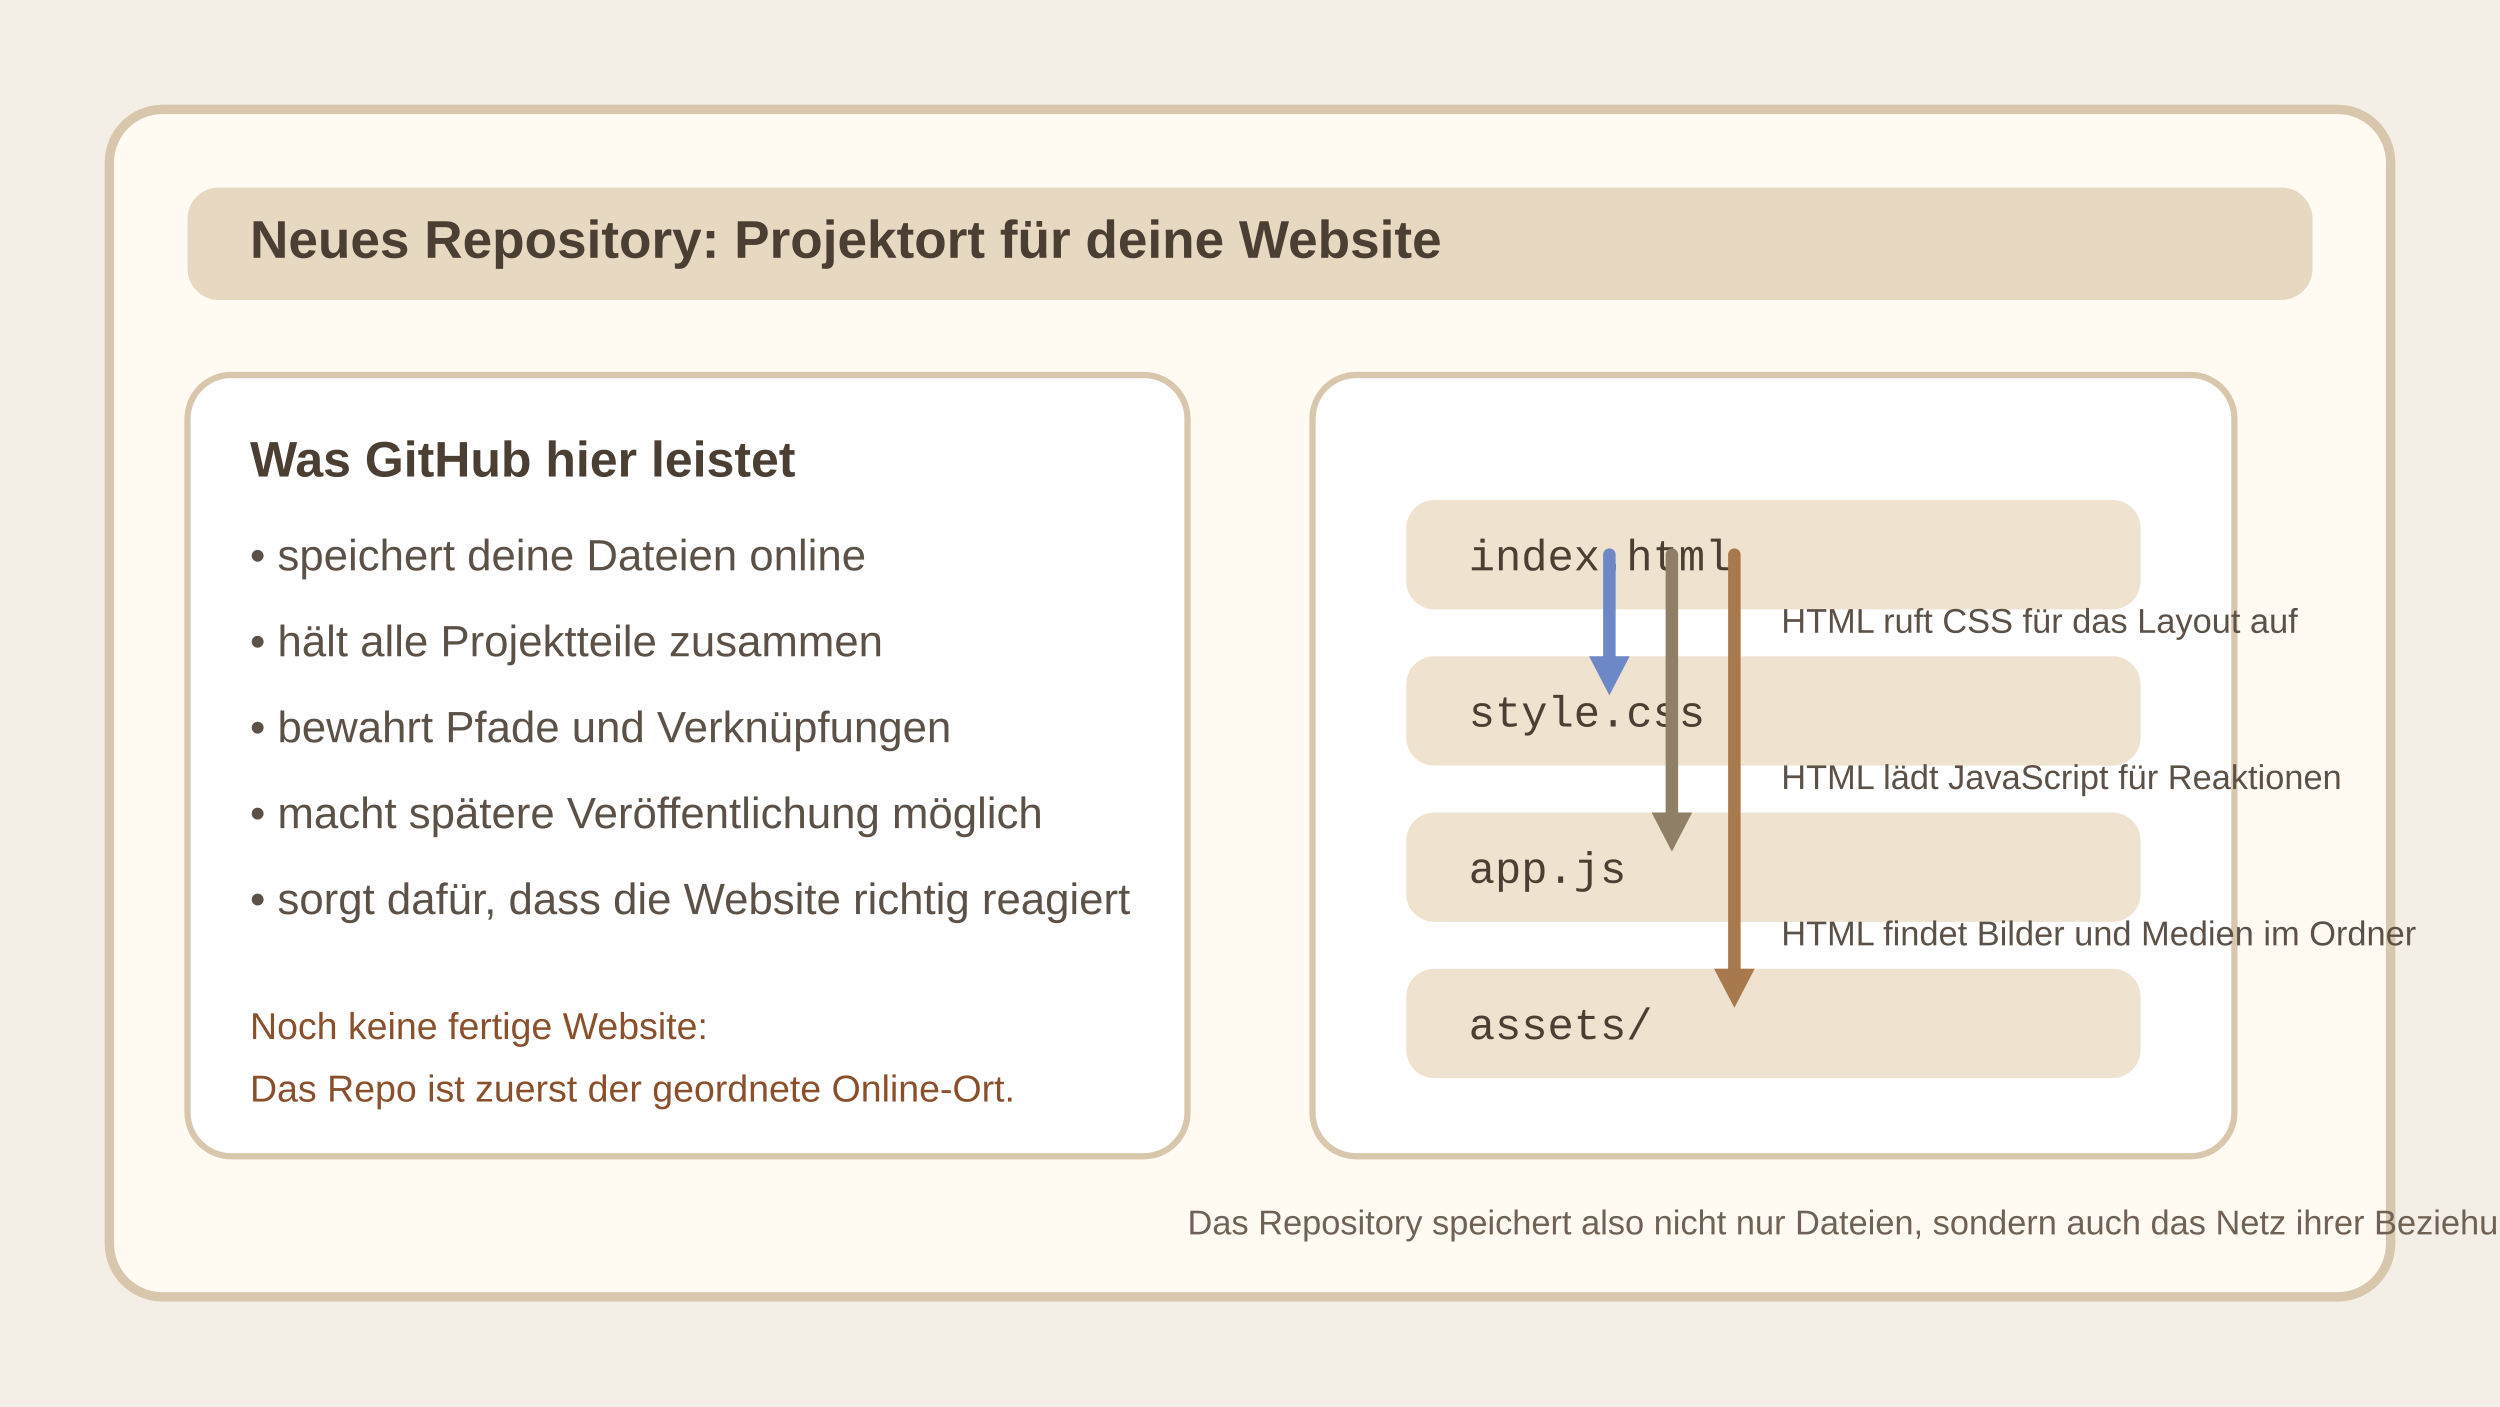
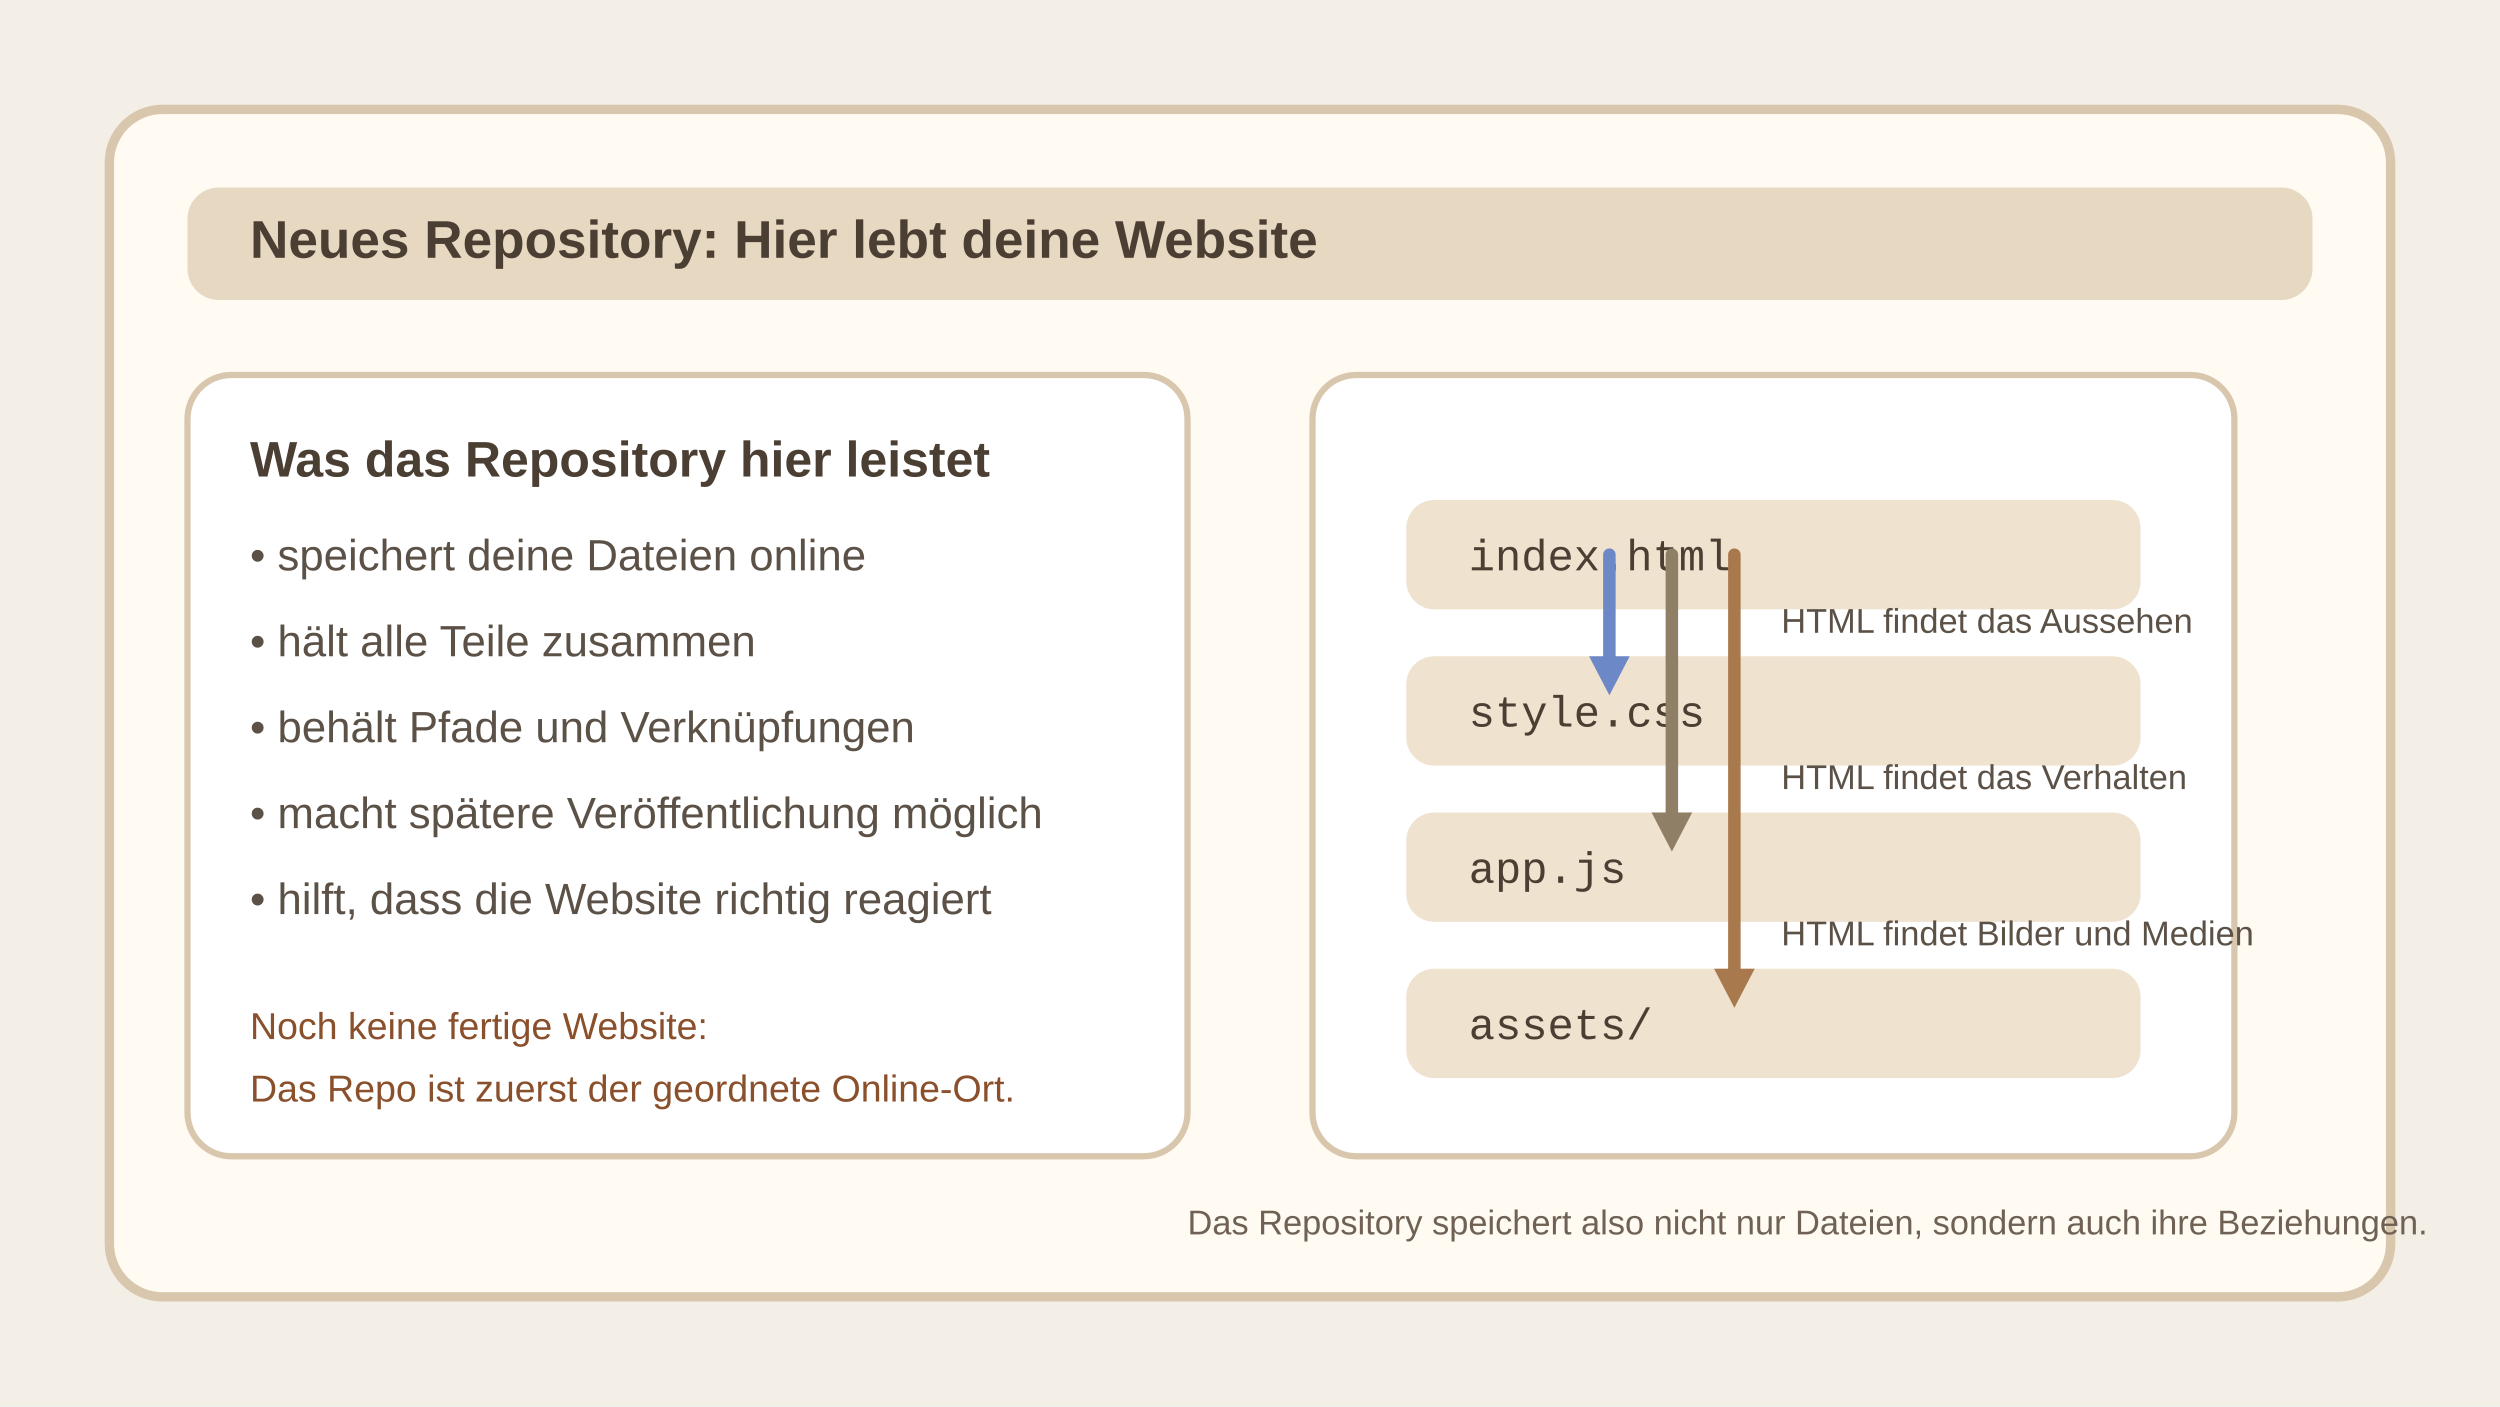
<svg xmlns="http://www.w3.org/2000/svg" width="1600" height="900" viewBox="0 0 1600 900" role="img" aria-labelledby="title desc">
  <rect width="1600" height="900" fill="#f4efe6" />
  <rect x="70" y="70" width="1460" height="760" rx="34" fill="#fffaf2" stroke="#d8c6ad" stroke-width="6" />
  <rect x="120" y="120" width="1360" height="72" rx="20" fill="#e7d8c2" />
-   <text x="160" y="165" font-family="Arial, sans-serif" font-size="34" font-weight="700" fill="#4b3e33">Neues Repository: Projektort für deine Website</text>
+   <text x="160" y="165" font-family="Arial, sans-serif" font-size="34" font-weight="700" fill="#4b3e33">Neues Repository: Hier lebt deine Website</text>
  <rect x="120" y="240" width="640" height="500" rx="28" fill="#ffffff" stroke="#d8c6ad" stroke-width="4" />
-   <text x="160" y="305" font-family="Arial, sans-serif" font-size="32" font-weight="700" fill="#4b3e33">Was GitHub hier leistet</text>
+   <text x="160" y="305" font-family="Arial, sans-serif" font-size="32" font-weight="700" fill="#4b3e33">Was das Repository hier leistet</text>
  <text x="160" y="365" font-family="Arial, sans-serif" font-size="28" fill="#5c5147">• speichert deine Dateien online</text>
-   <text x="160" y="420" font-family="Arial, sans-serif" font-size="28" fill="#5c5147">• hält alle Projektteile zusammen</text>
-   <text x="160" y="475" font-family="Arial, sans-serif" font-size="28" fill="#5c5147">• bewahrt Pfade und Verknüpfungen</text>
+   <text x="160" y="420" font-family="Arial, sans-serif" font-size="28" fill="#5c5147">• hält alle Teile zusammen</text>
+   <text x="160" y="475" font-family="Arial, sans-serif" font-size="28" fill="#5c5147">• behält Pfade und Verknüpfungen</text>
  <text x="160" y="530" font-family="Arial, sans-serif" font-size="28" fill="#5c5147">• macht spätere Veröffentlichung möglich</text>
-   <text x="160" y="585" font-family="Arial, sans-serif" font-size="28" fill="#5c5147">• sorgt dafür, dass die Website richtig reagiert</text>
+   <text x="160" y="585" font-family="Arial, sans-serif" font-size="28" fill="#5c5147">• hilft, dass die Website richtig reagiert</text>
  <text x="160" y="665" font-family="Arial, sans-serif" font-size="24" fill="#8a4f2b">Noch keine fertige Website:</text>
  <text x="160" y="705" font-family="Arial, sans-serif" font-size="24" fill="#8a4f2b">Das Repo ist zuerst der geordnete Online-Ort.</text>
  <rect x="840" y="240" width="590" height="500" rx="28" fill="#fff" stroke="#d8c6ad" stroke-width="4" />
  <rect x="900" y="320" width="470" height="70" rx="18" fill="#efe2cf" />
  <rect x="900" y="420" width="470" height="70" rx="18" fill="#efe2cf" />
  <rect x="900" y="520" width="470" height="70" rx="18" fill="#efe2cf" />
  <rect x="900" y="620" width="470" height="70" rx="18" fill="#efe2cf" />
  <text x="940" y="365" font-family="Courier New, monospace" font-size="28" fill="#4b3e33">index.html</text>
  <text x="940" y="465" font-family="Courier New, monospace" font-size="28" fill="#4b3e33">style.css</text>
  <text x="940" y="565" font-family="Courier New, monospace" font-size="28" fill="#4b3e33">app.js</text>
  <text x="940" y="665" font-family="Courier New, monospace" font-size="28" fill="#4b3e33">assets/</text>
  <line x1="1030" y1="355" x2="1030" y2="425" stroke="#6c88c7" stroke-width="8" stroke-linecap="round" />
  <polygon points="1030,445 1017,420 1043,420" fill="#6c88c7" />
  <line x1="1070" y1="355" x2="1070" y2="525" stroke="#8f7f66" stroke-width="8" stroke-linecap="round" />
  <polygon points="1070,545 1057,520 1083,520" fill="#8f7f66" />
  <line x1="1110" y1="355" x2="1110" y2="625" stroke="#a8794c" stroke-width="8" stroke-linecap="round" />
  <polygon points="1110,645 1097,620 1123,620" fill="#a8794c" />
-   <text x="1140" y="405" font-family="Arial, sans-serif" font-size="22" fill="#5c5147">HTML ruft CSS für das Layout auf</text>
-   <text x="1140" y="505" font-family="Arial, sans-serif" font-size="22" fill="#5c5147">HTML lädt JavaScript für Reaktionen</text>
-   <text x="1140" y="605" font-family="Arial, sans-serif" font-size="22" fill="#5c5147">HTML findet Bilder und Medien im Ordner</text>
-   <text x="760" y="790" font-family="Arial, sans-serif" font-size="22" fill="#6f6255">Das Repository speichert also nicht nur Dateien, sondern auch das Netz ihrer Beziehungen.</text>
+   <text x="1140" y="405" font-family="Arial, sans-serif" font-size="22" fill="#5c5147">HTML findet das Aussehen</text>
+   <text x="1140" y="505" font-family="Arial, sans-serif" font-size="22" fill="#5c5147">HTML findet das Verhalten</text>
+   <text x="1140" y="605" font-family="Arial, sans-serif" font-size="22" fill="#5c5147">HTML findet Bilder und Medien</text>
+   <text x="760" y="790" font-family="Arial, sans-serif" font-size="22" fill="#6f6255">Das Repository speichert also nicht nur Dateien, sondern auch ihre Beziehungen.</text>
</svg>
